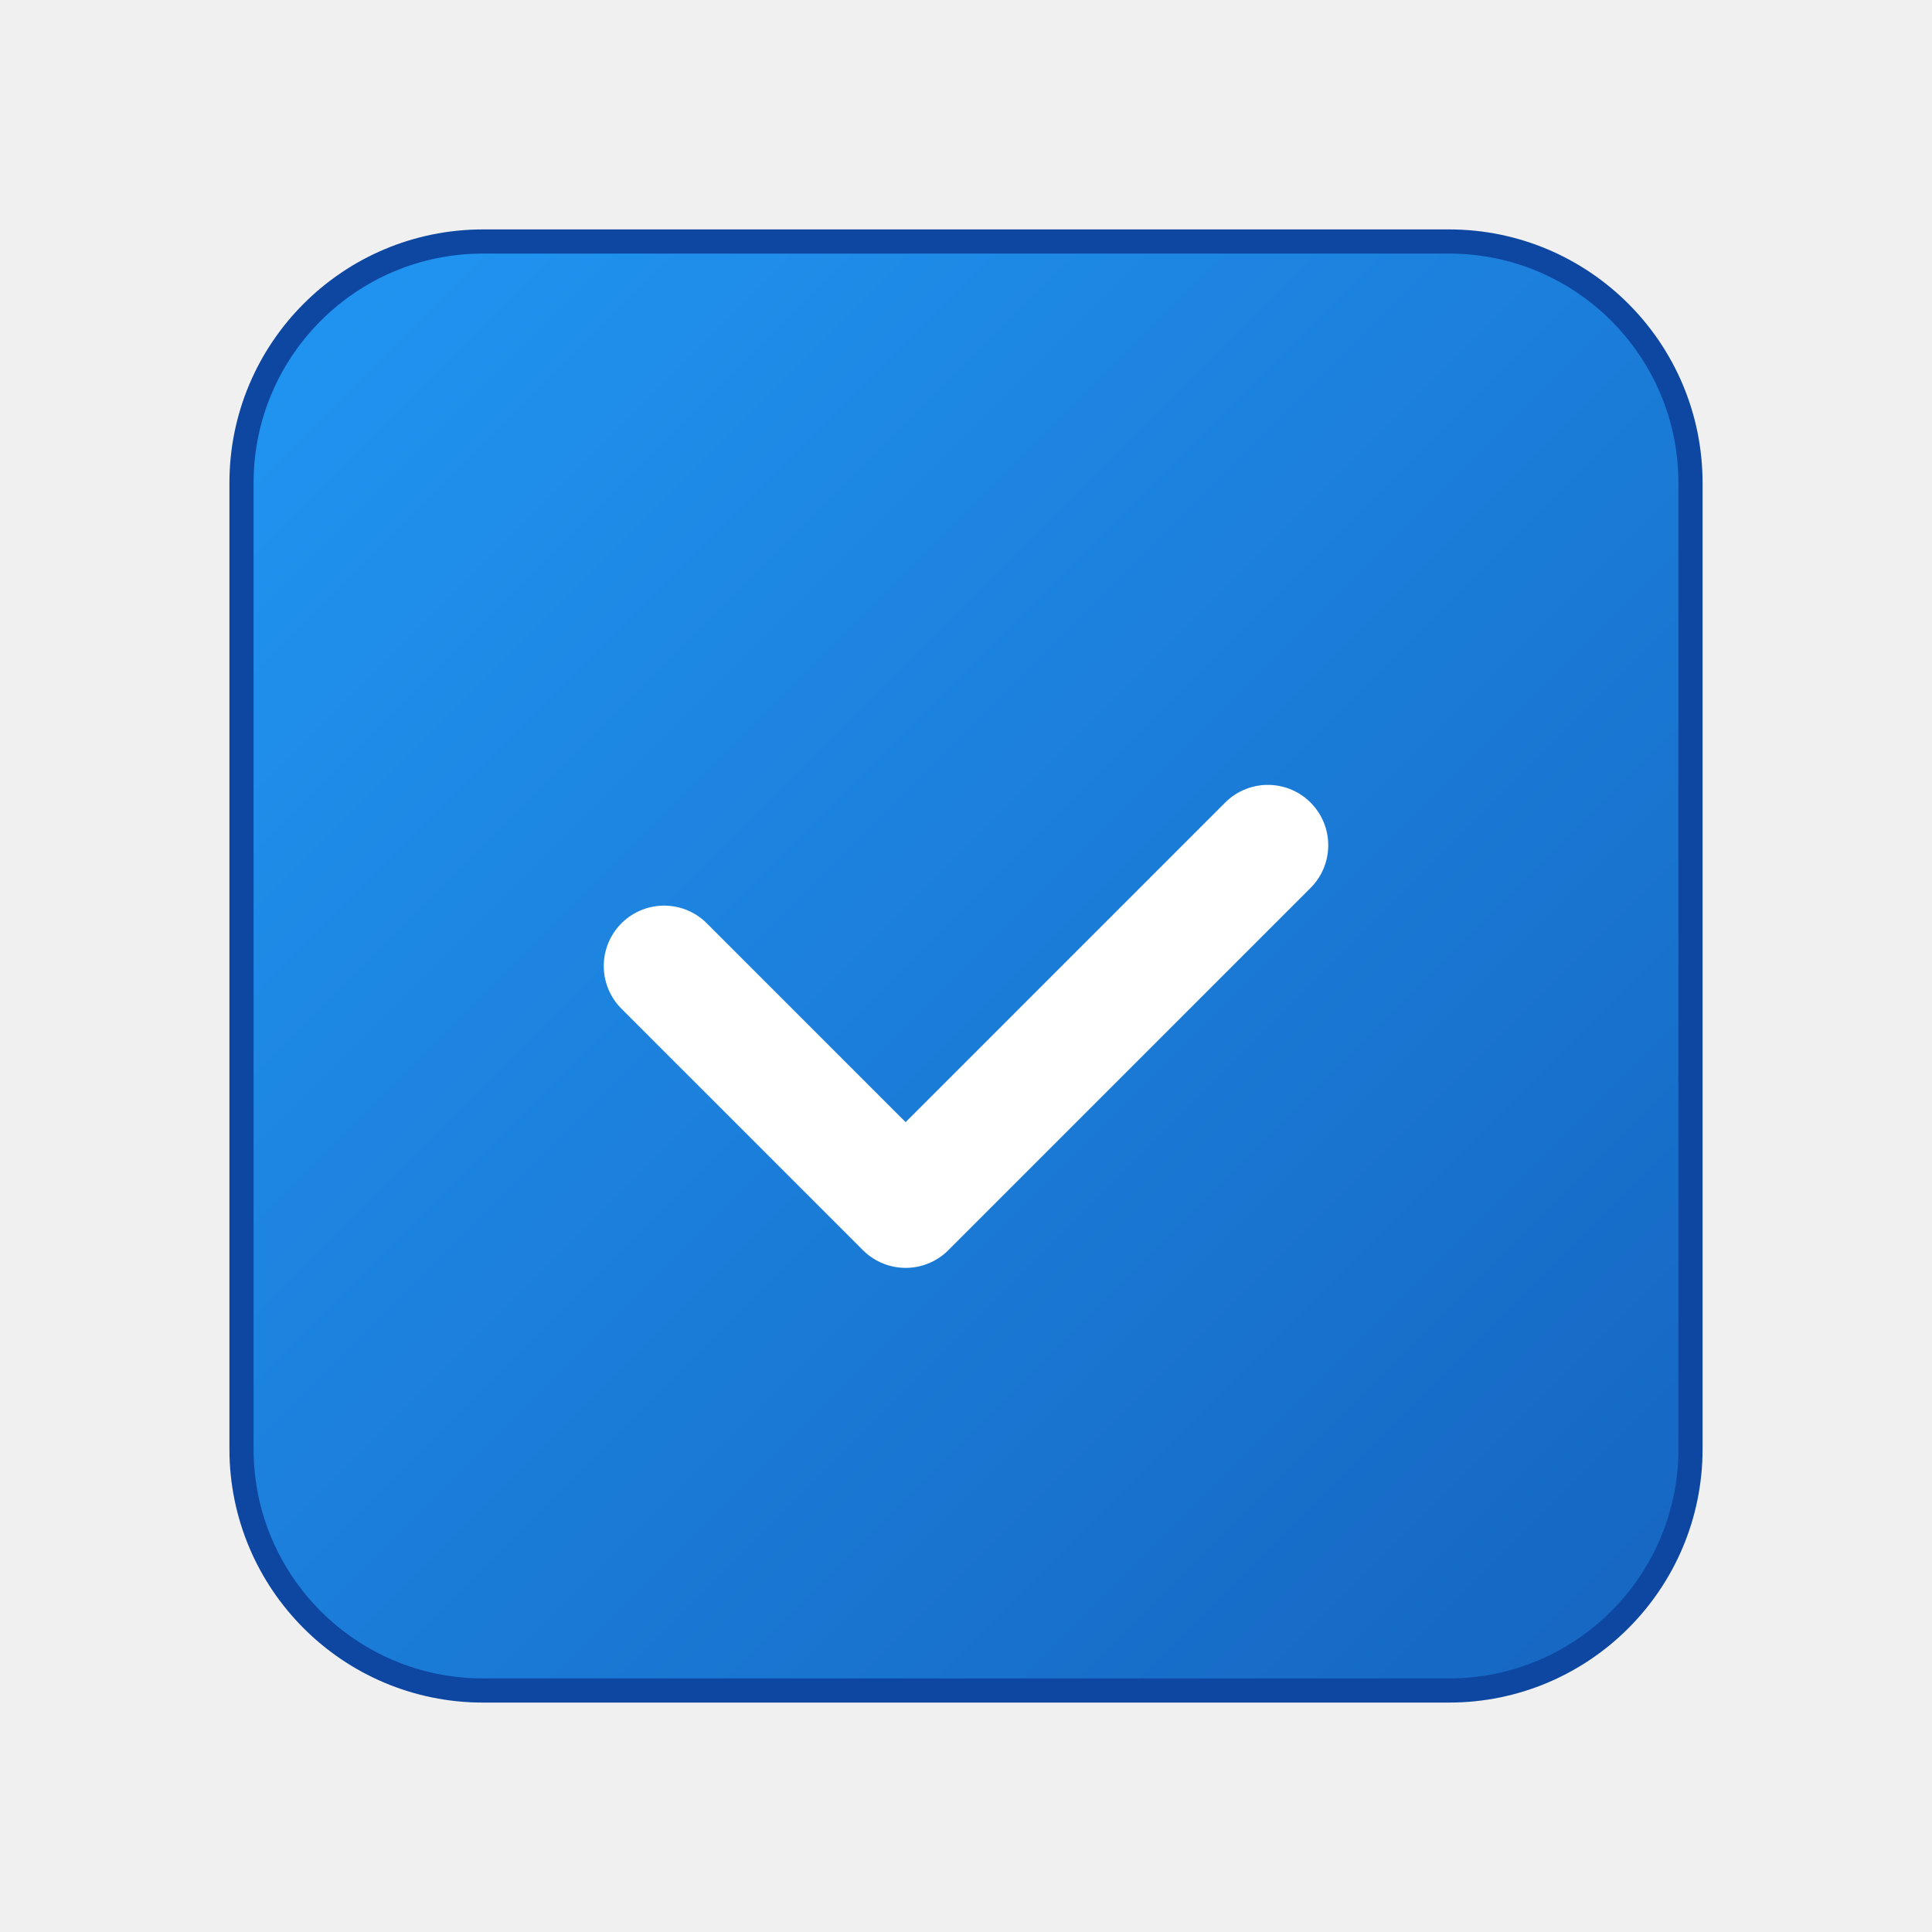
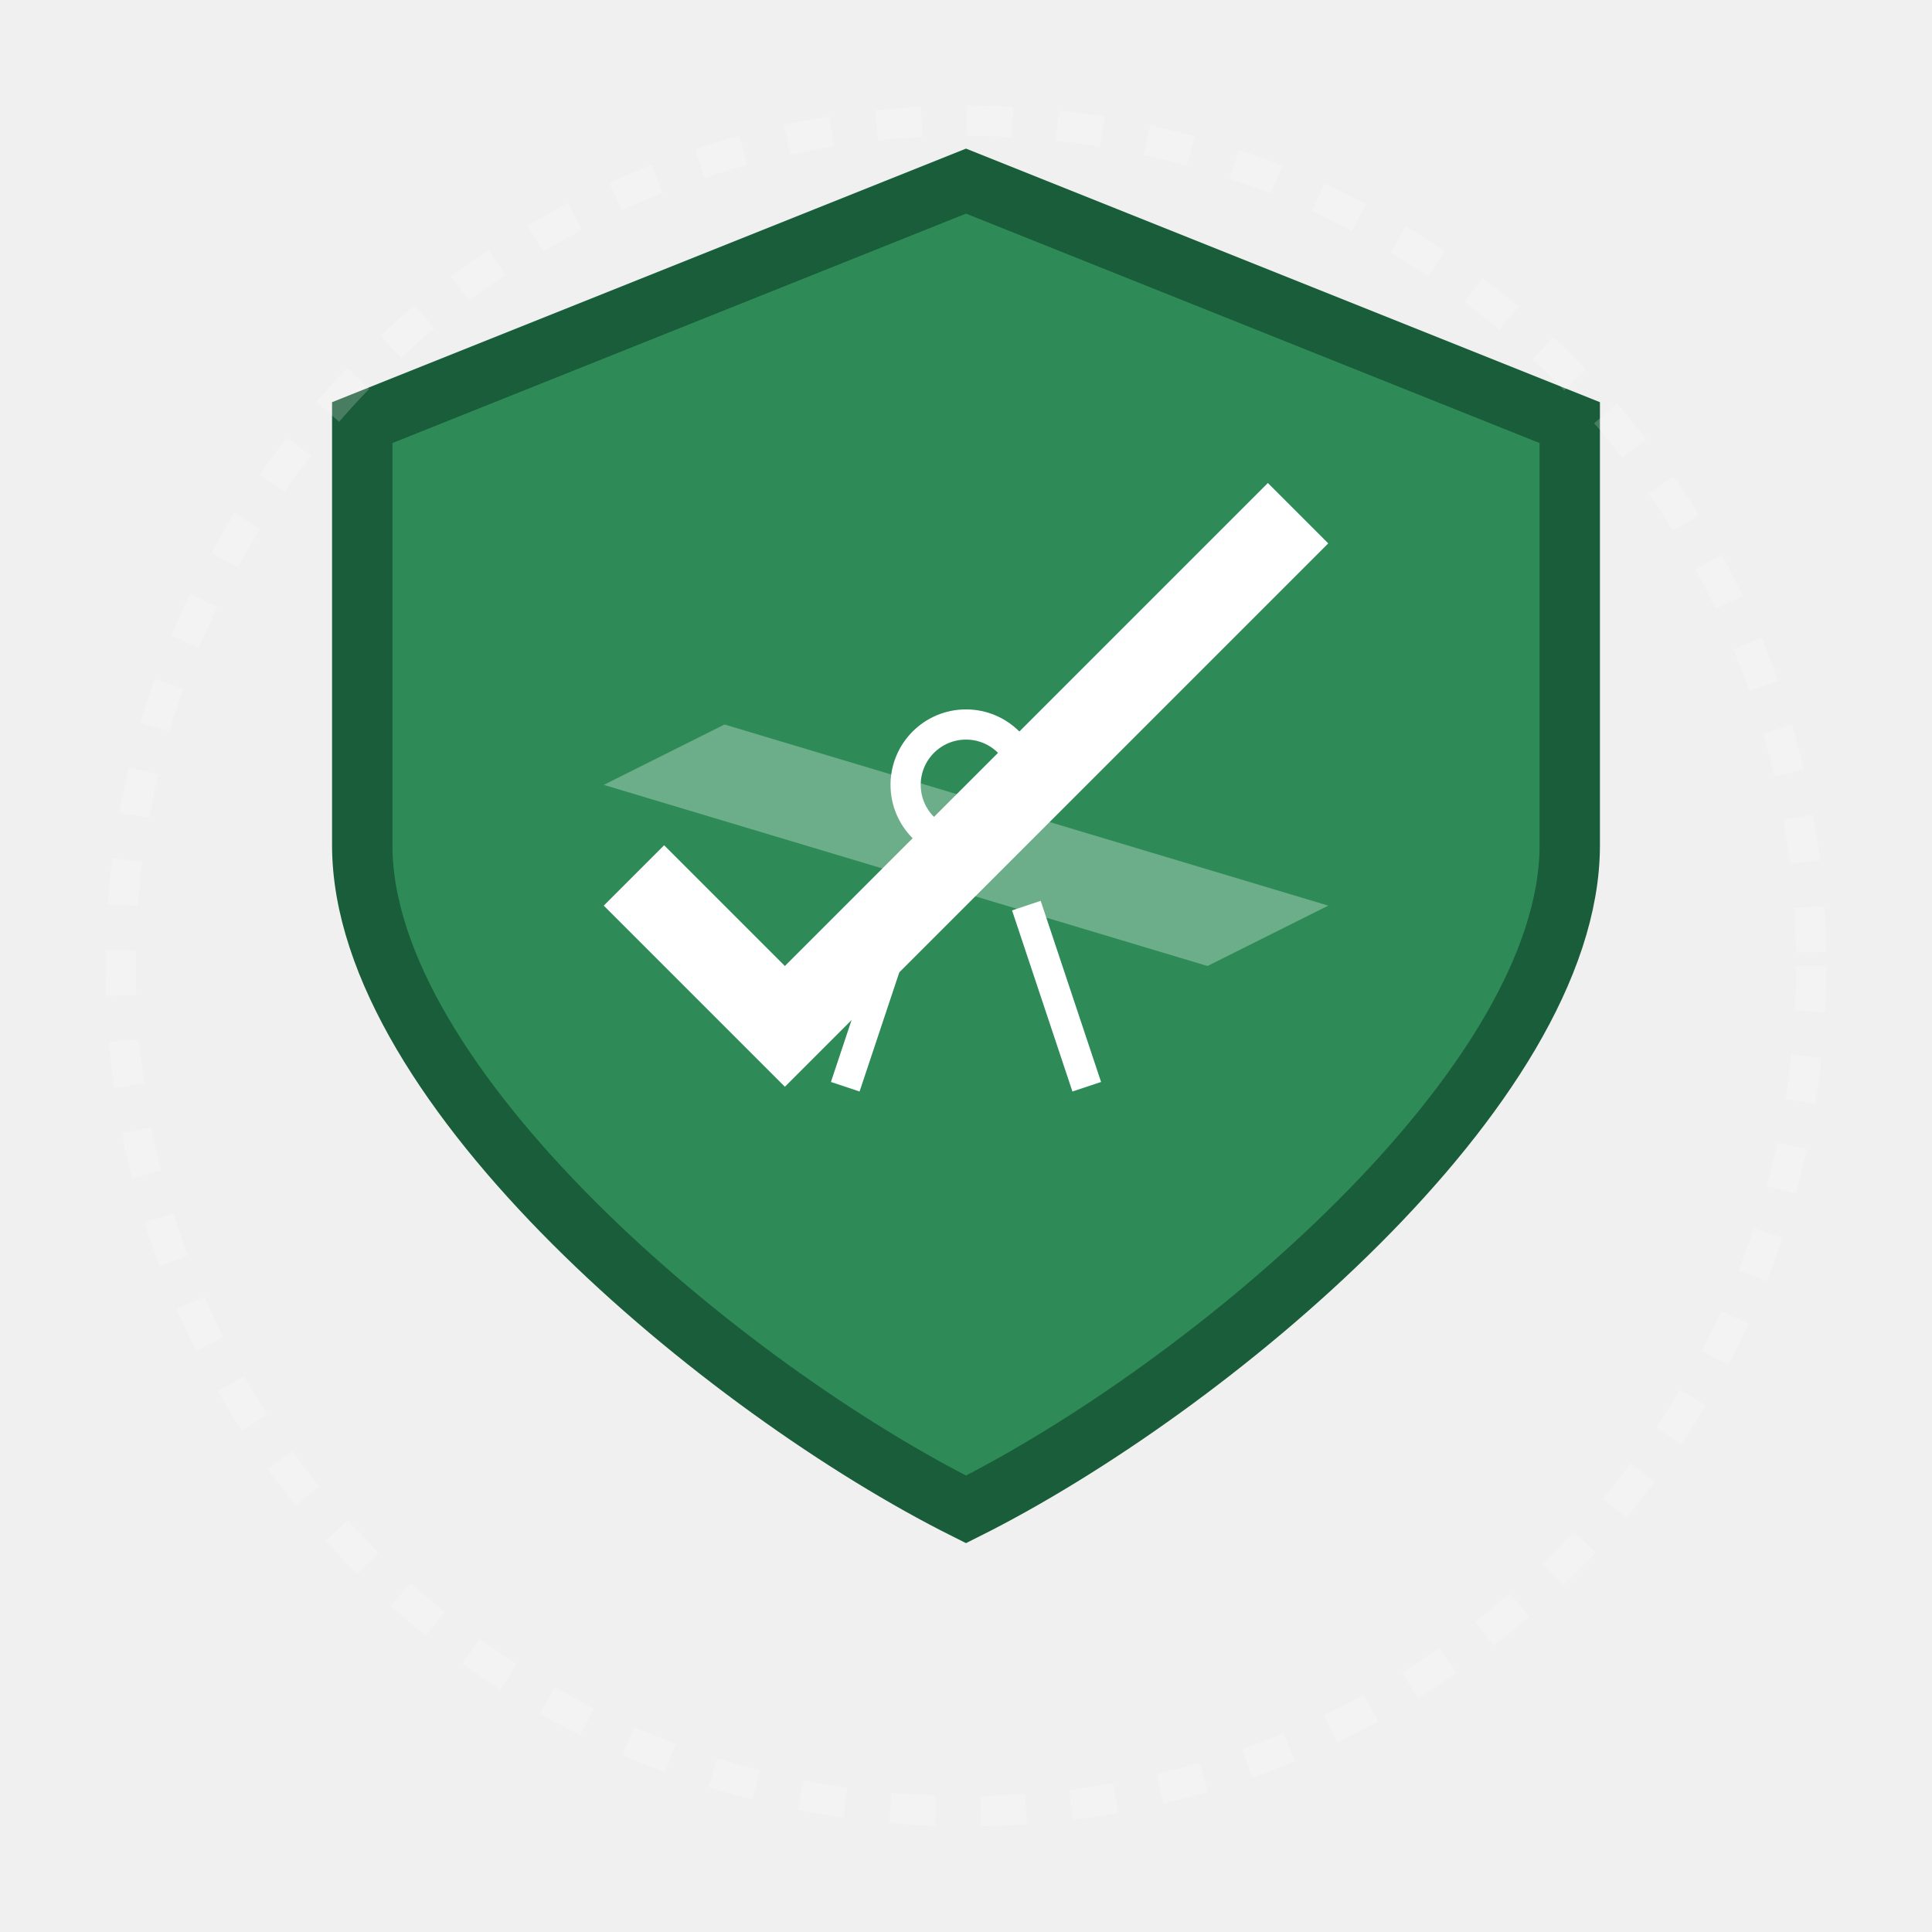
- <svg xmlns="http://www.w3.org/2000/svg" width="160" height="160" viewBox="0 0 160 160">
+ <svg xmlns="http://www.w3.org/2000/svg" width="128" height="128" viewBox="0 0 128 128" fill="none">
+   <path d="M64 12L24 28V56C24 72 48 92 64 100C80 92 104 72 104 56V28L64 12Z" fill="url(#shieldGradient)" stroke="url(#edgeShadow)" stroke-width="4" />
+   <path d="M52 64L44 56L40 60L52 72L88 36L84 32L52 64Z" fill="white" />
+   <path d="M40 52L48 48L88 60L80 64L40 52Z" fill="white" opacity="0.3" />
+   <path d="M64 56C66.209 56 68 54.209 68 52C68 49.791 66.209 48 64 48C61.791 48 60 49.791 60 52C60 54.209 61.791 56 64 56Z" fill="none" stroke="white" stroke-width="2" />
+   <path d="M60 60L56 72" stroke="white" stroke-width="2" />
+   <path d="M68 60L72 72" stroke="white" stroke-width="2" />
+   <circle cx="64" cy="64" r="56" stroke="white" stroke-width="2" stroke-opacity="0.2" stroke-dasharray="3 3" />
  <defs>
-     <linearGradient id="blue-gradient" x1="0%" y1="0%" x2="100%" y2="100%">
-       <stop offset="0%" stop-color="#2196F3" />
-       <stop offset="100%" stop-color="#1565C0" />
+     <linearGradient id="shieldGradient" x1="64" y1="12" x2="64" y2="100">
+       <stop offset="0%" stop-color="#2E8B57" />
+       <stop offset="60%" stop-color="#3CB371" />
+       <stop offset="100%" stop-color="#228B22" />
+     </linearGradient>
+     <linearGradient id="edgeShadow" x1="64" y1="10" x2="64" y2="100">
+       <stop offset="0%" stop-color="#1A5D3A" />
+       <stop offset="100%" stop-color="#0D2E1D" />
    </linearGradient>
  </defs>
-   <rect x="20" y="20" width="120" height="120" rx="20" fill="url(#blue-gradient)" stroke="#0D47A1" stroke-width="2" />
-   <path d="M55 80 L75 100 L105 70" fill="none" stroke="#FFFFFF" stroke-width="10" stroke-linecap="round" stroke-linejoin="round" />
</svg>
